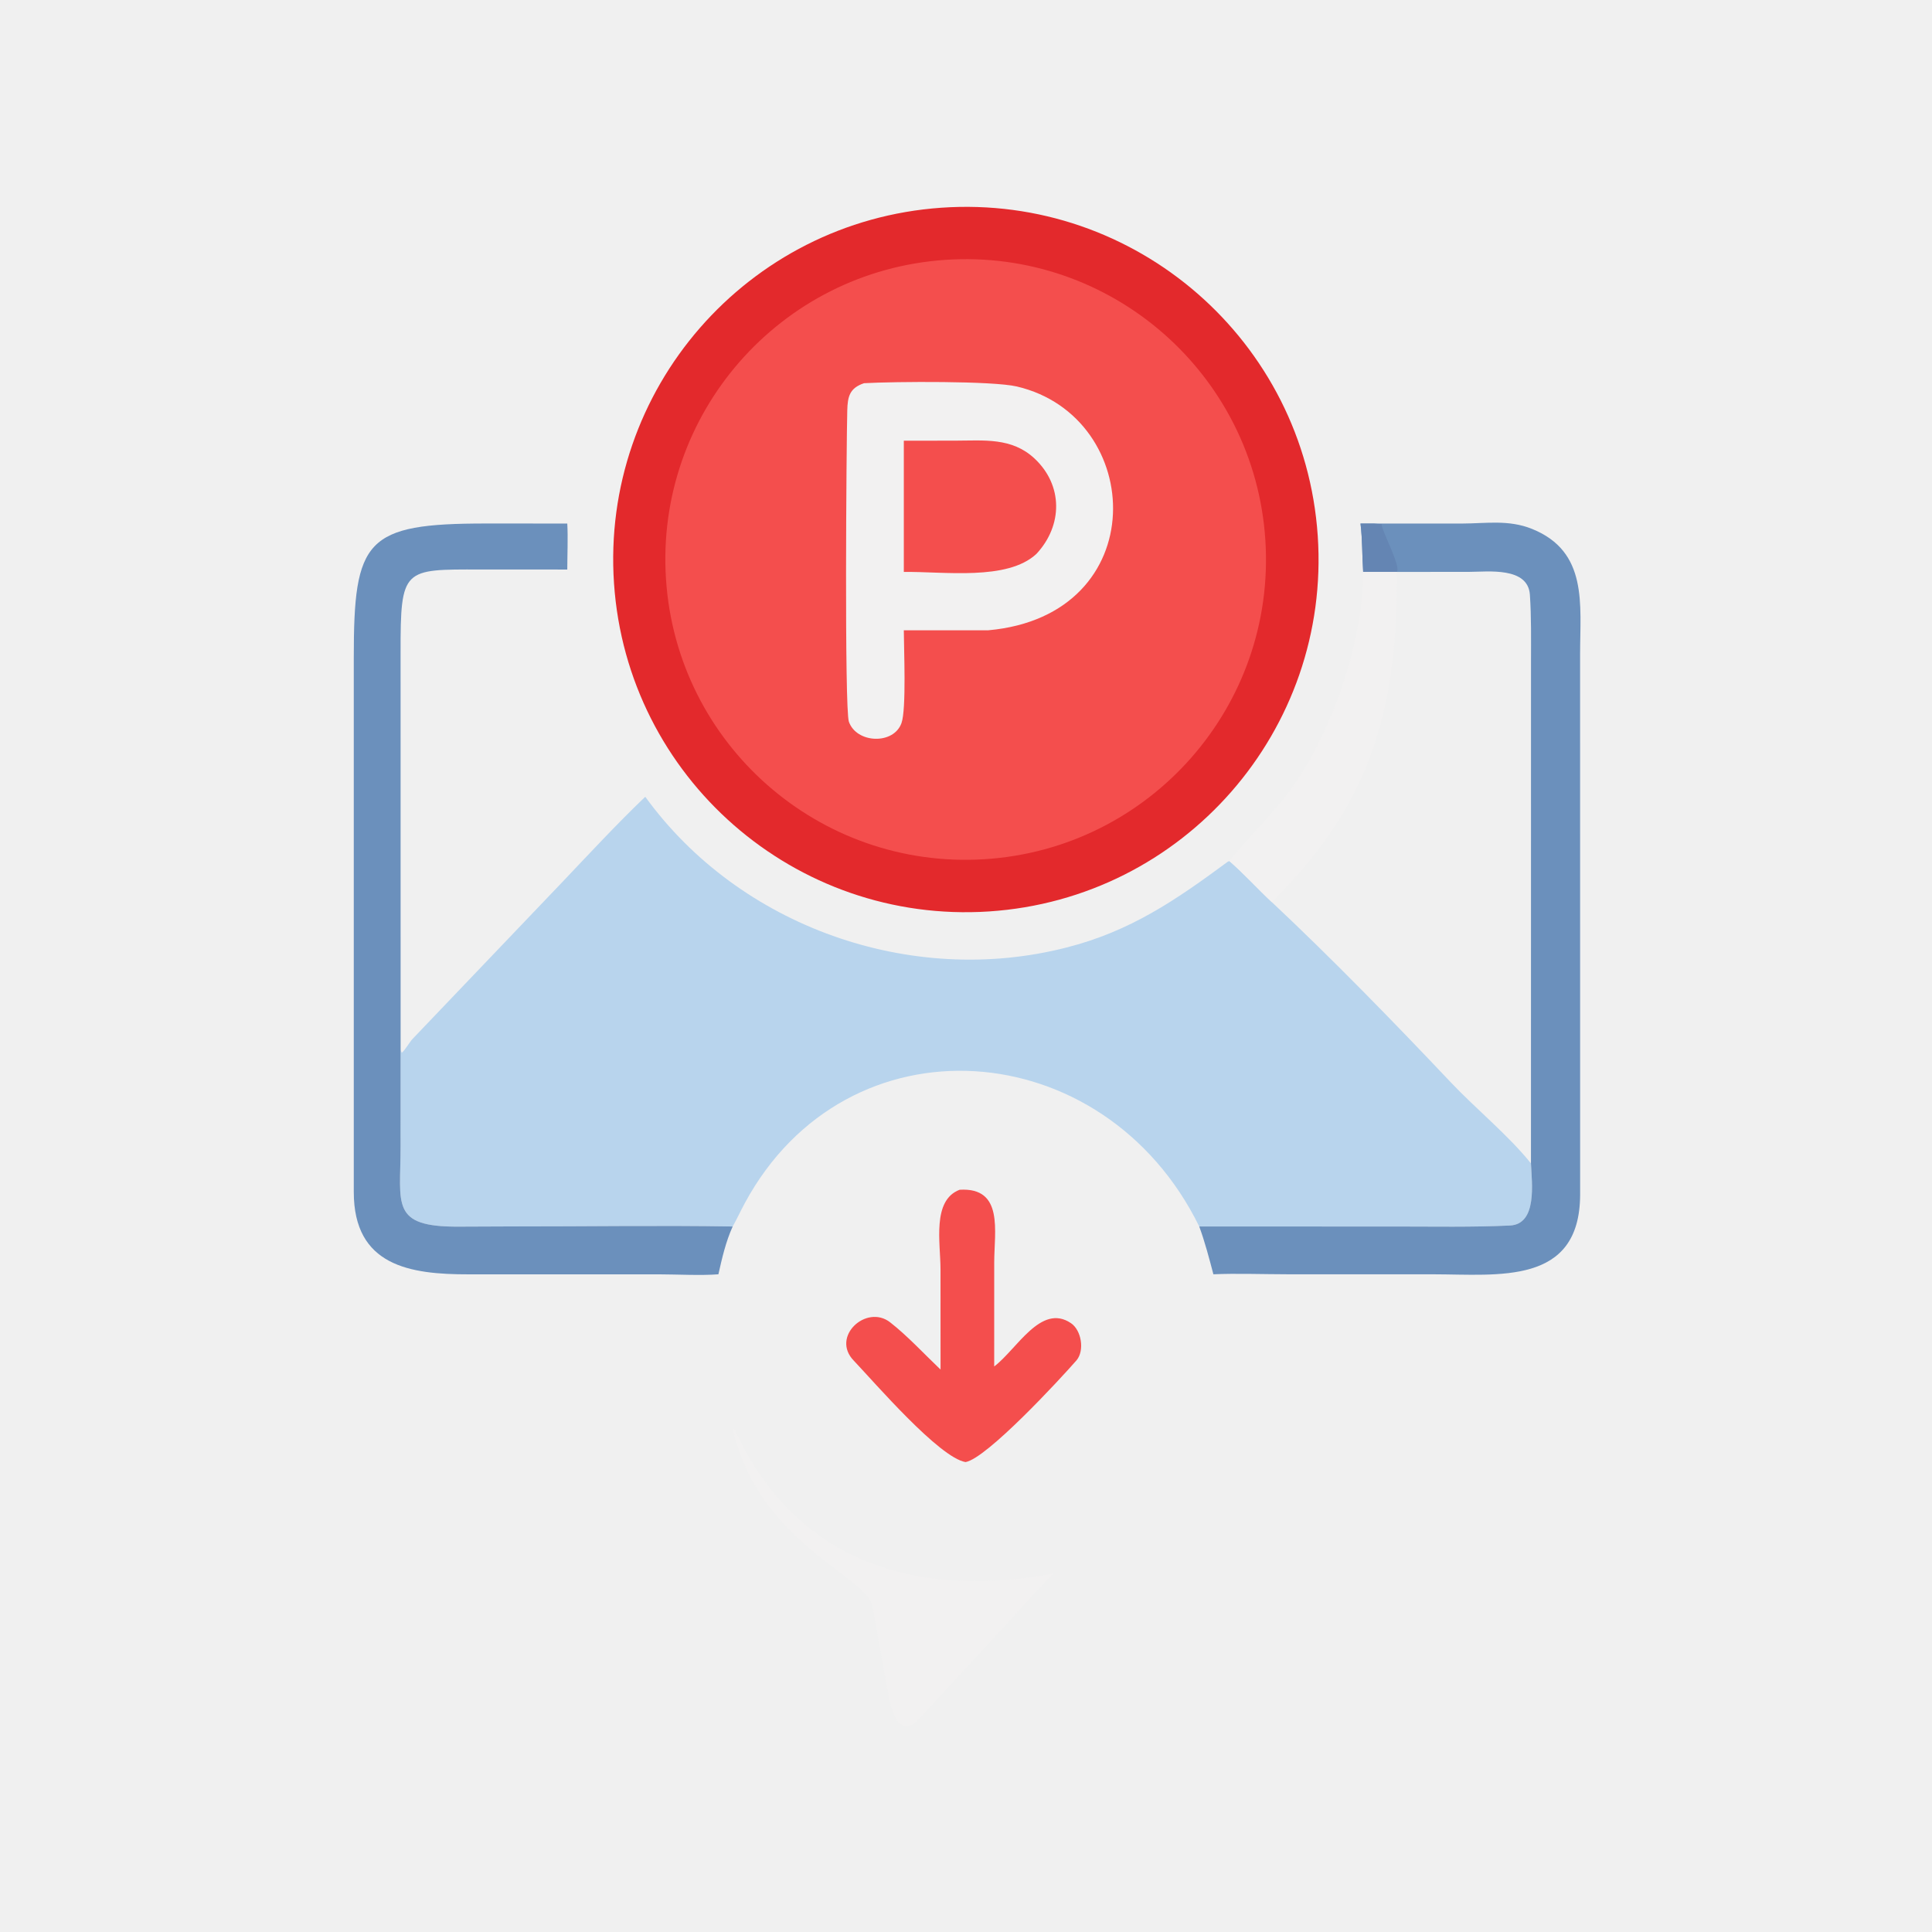
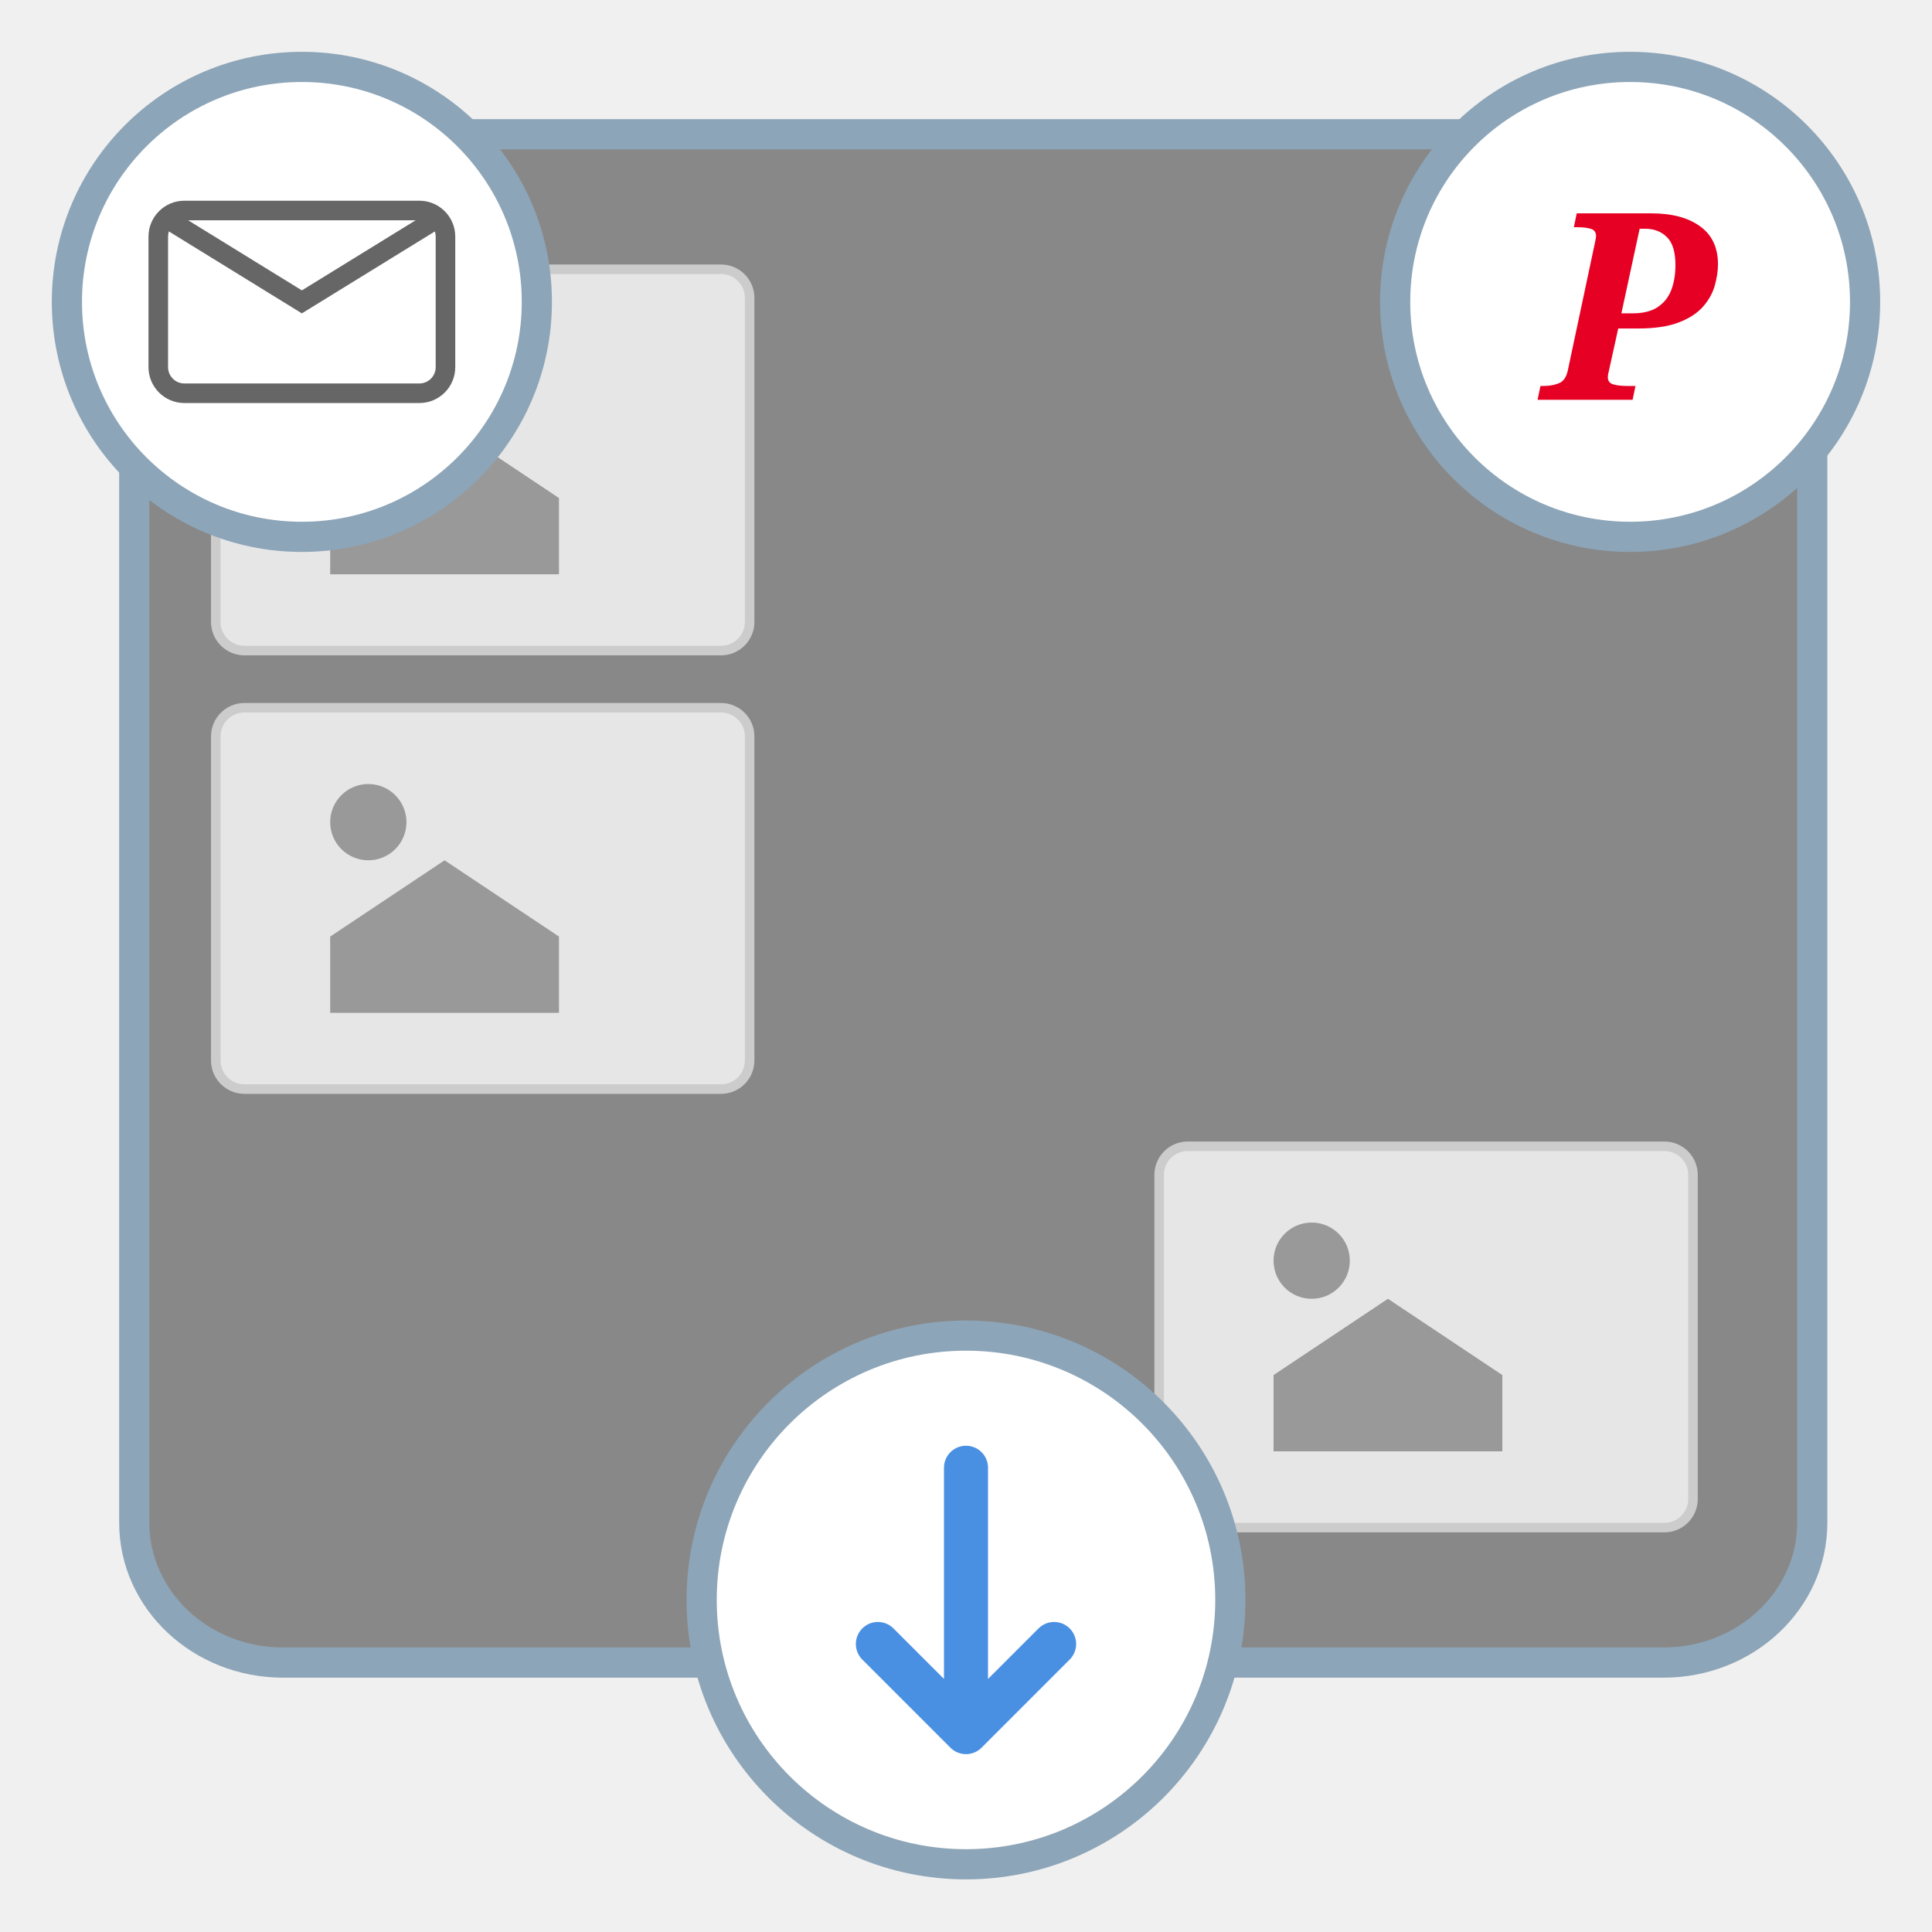
- <svg xmlns="http://www.w3.org/2000/svg" width="1024" height="1024" viewBox="0 0 1024 1024">
-   <path fill="#E3292C" transform="scale(2 2)" d="M249.44 55.05C301.008 51.44 345.712 90.378 349.212 141.954C352.713 193.529 313.68 238.15 262.098 241.542C210.669 244.923 166.21 206.033 162.72 154.611C159.23 103.19 198.026 58.649 249.44 55.05Z" />
-   <path fill="#F44E4D" transform="scale(2 2)" d="M250.502 68.866C294.446 65.872 332.465 99.14 335.331 143.092C338.196 187.045 304.817 224.967 260.856 227.703C217.077 230.428 179.347 197.218 176.493 153.447C173.64 109.676 206.739 71.848 250.502 68.866Z" />
-   <path fill="#F2F1F1" transform="scale(2 2)" d="M228.983 101.551C237.298 101.093 263.069 100.918 269.482 102.426C303.639 110.458 305.734 163.089 261.91 167.032L239.52 167.032C239.528 171.681 240.233 187.931 238.901 191.631C236.809 197.436 226.968 197.014 224.963 191.259C223.77 187.835 224.3 117.288 224.537 108.741C224.637 105.124 225.13 102.845 228.983 101.551Z" />
-   <path fill="#F44E4D" transform="scale(2 2)" d="M239.52 116.795L253.159 116.778C260.761 116.762 268.148 115.898 274.147 121.498C281.765 128.61 281.668 139.266 274.666 146.782C266.964 153.98 250.17 151.422 239.52 151.569L239.52 116.795Z" />
-   <path fill="#B8D4ED" transform="scale(2 2)" d="M106.168 278.291L106.469 278.983C107.278 278.43 108.464 276.239 109.36 275.298L149.013 233.763C155.917 226.509 163.76 218.038 171.001 211.154C195.967 245.613 241.433 261.655 282.591 251.11C299.549 246.825 311.639 238.505 325.375 228.361C325.521 228.305 325.667 228.25 325.813 228.194C329.711 231.588 333.241 235.506 337.034 239.059C352.723 253.75 369.711 271.208 384.413 286.765C391.106 293.847 399.716 300.828 405.722 308.312C405.942 313.486 407.468 324.432 400.119 324.776C390.216 325.24 379.942 325.04 370.011 325.041L317.814 325.034C292.61 273.684 224.466 268.711 197.382 318.841C196.308 320.829 195.295 323.039 194.167 325.034C175.066 324.709 155.038 325.037 135.836 325.014L121.573 325.073C103.391 325.176 106.156 319.196 106.159 304.04L106.168 278.291Z" />
-   <path fill="#6B90BC" transform="scale(2 2)" d="M364.104 138.742L387.472 138.746C393.86 138.724 399.795 137.671 405.983 140.159C420.902 146.158 418.745 160.214 418.742 173.325L418.752 316.703C418.616 340.674 397.106 337.725 379.913 337.703L341.142 337.697C335.159 337.695 327.323 337.425 321.561 337.701C320.442 333.452 319.322 329.166 317.814 325.034L370.011 325.041C379.942 325.04 390.216 325.24 400.119 324.776C407.468 324.432 405.942 313.486 405.722 308.312L405.733 175.371C405.733 169.457 405.838 163.509 405.437 157.609C404.929 150.149 394.258 151.542 389.467 151.547L370.232 151.569L370.232 151.569L361.255 151.569C360.966 147.255 361.077 143.083 360.55 138.742L364.104 138.742Z" />
-   <path fill="#6485B3" transform="scale(2 2)" d="M360.55 138.742L364.104 138.742C364.902 138.827 365.331 138.885 366.148 138.848C366.135 140.74 371.171 149.65 370.232 151.569L361.255 151.569C360.966 147.255 361.077 143.083 360.55 138.742Z" />
-   <path fill="#6B90BC" transform="scale(2 2)" d="M190.385 337.701C185.751 338.07 179.35 337.717 174.606 337.712L124.194 337.714C108.652 337.739 93.743 335.497 93.755 315.854L93.755 174.291C93.746 142.915 96.847 138.738 128.79 138.733L150.334 138.742C150.547 142.318 150.342 147.219 150.334 150.932L127.222 150.921C106.861 150.903 106.131 150.454 106.157 172.94L106.168 278.291L106.159 304.04C106.156 319.196 103.391 325.176 121.573 325.073L135.836 325.014C155.038 325.037 175.066 324.709 194.167 325.034C192.34 329.066 191.352 333.401 190.385 337.701Z" />
-   <path fill="#F44E4D" transform="scale(2 2)" d="M254.31 315.301C266.081 314.579 263.477 326.346 263.479 334.566L263.473 362.124C269.481 357.594 275.857 345.28 283.814 350.65C286.592 352.525 287.458 357.859 285.323 360.463C280.899 365.534 261.469 386.531 255.872 387.464C248.894 386.278 231.899 366.531 226.283 360.608C220.066 354.244 229.613 345.538 235.887 350.423C240.451 353.977 245.038 358.937 249.257 362.952L249.245 336.357C249.243 329.405 246.934 318.093 254.31 315.301Z" />
-   <path fill="#F2F1F1" transform="scale(2 2)" d="M194.167 378.384C194.603 378.37 196.831 383.216 197.232 383.954C214.71 416.085 246.052 423.103 279.118 417.022C273.085 423.218 266.927 430.332 260.892 436.734C255.167 442.946 249.3 449.298 243.567 455.518C238.442 461.079 236.303 453.667 235.532 449.579C234.027 441.606 232.679 433.573 231.189 425.597C229.715 417.706 200.624 408.54 194.167 378.384Z" />
-   <path fill="#F2F1F1" transform="scale(2 2)" d="M370.232 151.569L370.232 151.569C370.278 186.669 364.193 211.613 338.234 237.888C337.888 238.238 337.308 238.693 337.034 239.059C333.241 235.506 329.711 231.588 325.813 228.194C331.487 220.99 338.315 214.892 343.637 206.979C353.508 192.3 361.34 169.212 361.255 151.569L370.232 151.569Z" />
+ <svg xmlns="http://www.w3.org/2000/svg" width="1024" height="1024" viewBox="0 0 1024 1024" version="1.1" id="svg7">
+   <defs id="defs7" />
+   <rect x="71.166" y="71.166" width="889.367" height="810.033" rx="78.808" ry="74.14" fill="#888888" stroke="#8da5b8" stroke-width="14.332" id="rect1" style="stroke-width:16;stroke-dasharray:none" />
+   <g id="g8" transform="translate(-260)">
+     <rect x="374.376" y="142.709" width="282.947" height="202.105" rx="15.158" ry="15.158" fill="#e6e6e6" stroke="#cccccc" stroke-width="5.053" id="rect2" />
+     <circle cx="455.218" cy="203.34" r="20.211" fill="#999999" id="circle2" style="stroke-width:1.263" />
+     <polygon points="96,64 144,96 144,128 48,128 48,96 " fill="#999999" id="polygon2" transform="matrix(1.263158,0,0,1.263158,374.3759,142.7088)" />
+   </g>
+   <g id="g9" transform="translate(-260)">
+     <rect x="374.376" y="375.13" width="282.947" height="202.105" rx="15.158" ry="15.158" fill="#e6e6e6" stroke="#cccccc" stroke-width="5.053" id="rect3" />
+     <circle cx="455.218" cy="435.761" r="20.211" fill="#999999" id="circle3" style="stroke-width:1.263" />
+     <polygon points="96,248 144,280 144,312 48,312 48,280 " fill="#999999" id="polygon3" transform="matrix(1.263158,0,0,1.263158,374.3759,142.7088)" />
+   </g>
+   <g id="g10" transform="translate(240)">
+     <rect x="374.376" y="607.551" width="282.947" height="202.105" rx="15.158" ry="15.158" fill="#e6e6e6" stroke="#cccccc" stroke-width="5.053" id="rect4" />
+     <circle cx="455.218" cy="668.183" r="20.211" fill="#999999" id="circle4" style="stroke-width:1.263" />
+     <polygon points="48,496 48,464 96,432 144,464 144,496 " fill="#999999" id="polygon4" transform="matrix(1.263158,0,0,1.263158,374.3759,142.7088)" />
+   </g>
+   <g transform="matrix(1.72973,0,0,1.72973,35.45946,35.45946)" id="g5">
+     <circle cx="72" cy="72" r="72" fill="#ffffff" stroke="#dddddd" stroke-width="4" id="circle5" style="stroke:#8da5b8;stroke-width:9.25;stroke-dasharray:none" />
+     <rect x="28" y="44" width="88" height="56" rx="8" ry="8" fill="#ffffff" stroke="#666666" stroke-width="6" id="rect5" />
+     <path id="polygon5" style="fill:none;stroke:#666666;stroke-width:6" d="M 30.312,46.312 72,72 113.688,46.312" />
+   </g>
+   <g transform="matrix(1.72973,0,0,1.72973,739.4595,35.45946)" id="g6">
+     <circle cx="72" cy="72" r="72" fill="#ffffff" stroke="#dddddd" stroke-width="4" id="circle6" style="stroke-width:9.25;stroke-dasharray:none;stroke:#8da5b8" />
+     <text x="72" y="102" text-anchor="middle" font-family="serif" font-size="80px" font-style="italic" font-weight="bold" fill="#e60023" id="text6">P</text>
+   </g>
+   <g transform="matrix(1.945946,0,0,1.945946,371.8919,707.8919)" id="g7">
+     <circle cx="72" cy="72" r="72" fill="#ffffff" stroke="#dddddd" stroke-width="4" id="circle7" style="stroke-width:8.222;stroke-dasharray:none;stroke:#8da5b8" />
+     <path d="m 72,36 v 72 M 48,84 72,108 96,84" fill="none" stroke="#4a90e2" stroke-width="12" stroke-linecap="round" stroke-linejoin="round" id="path7" />
+   </g>
</svg>
